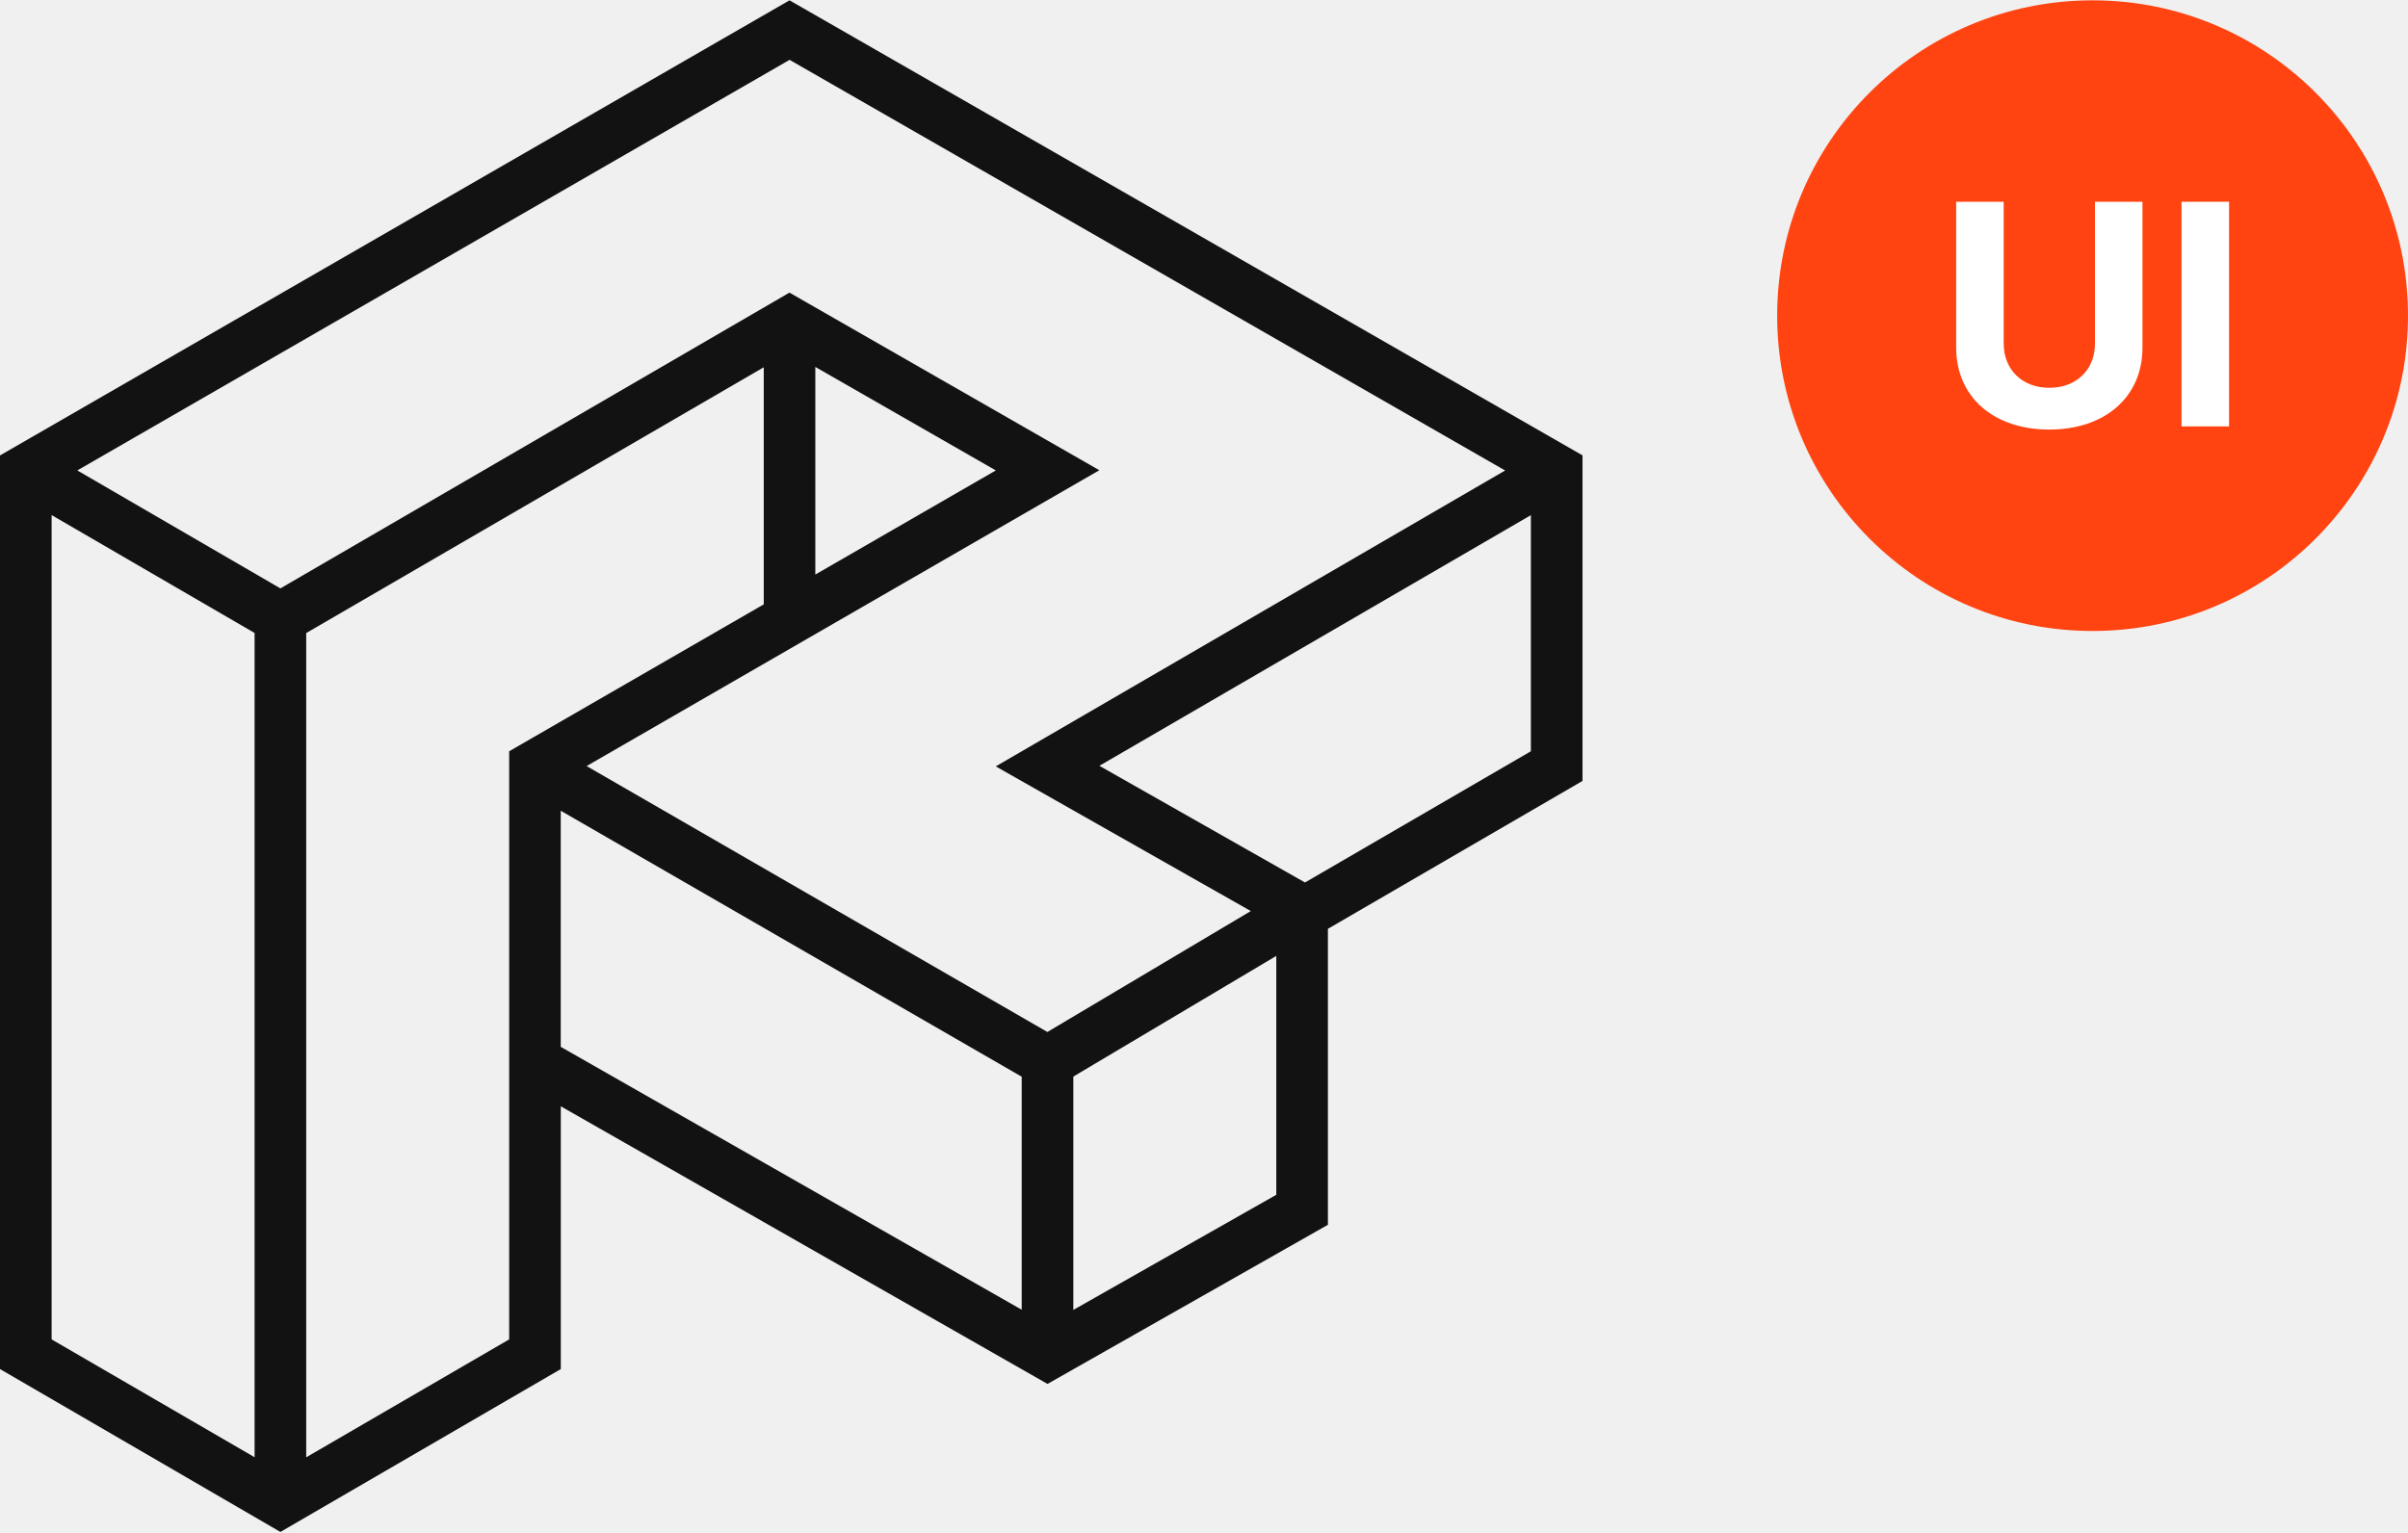
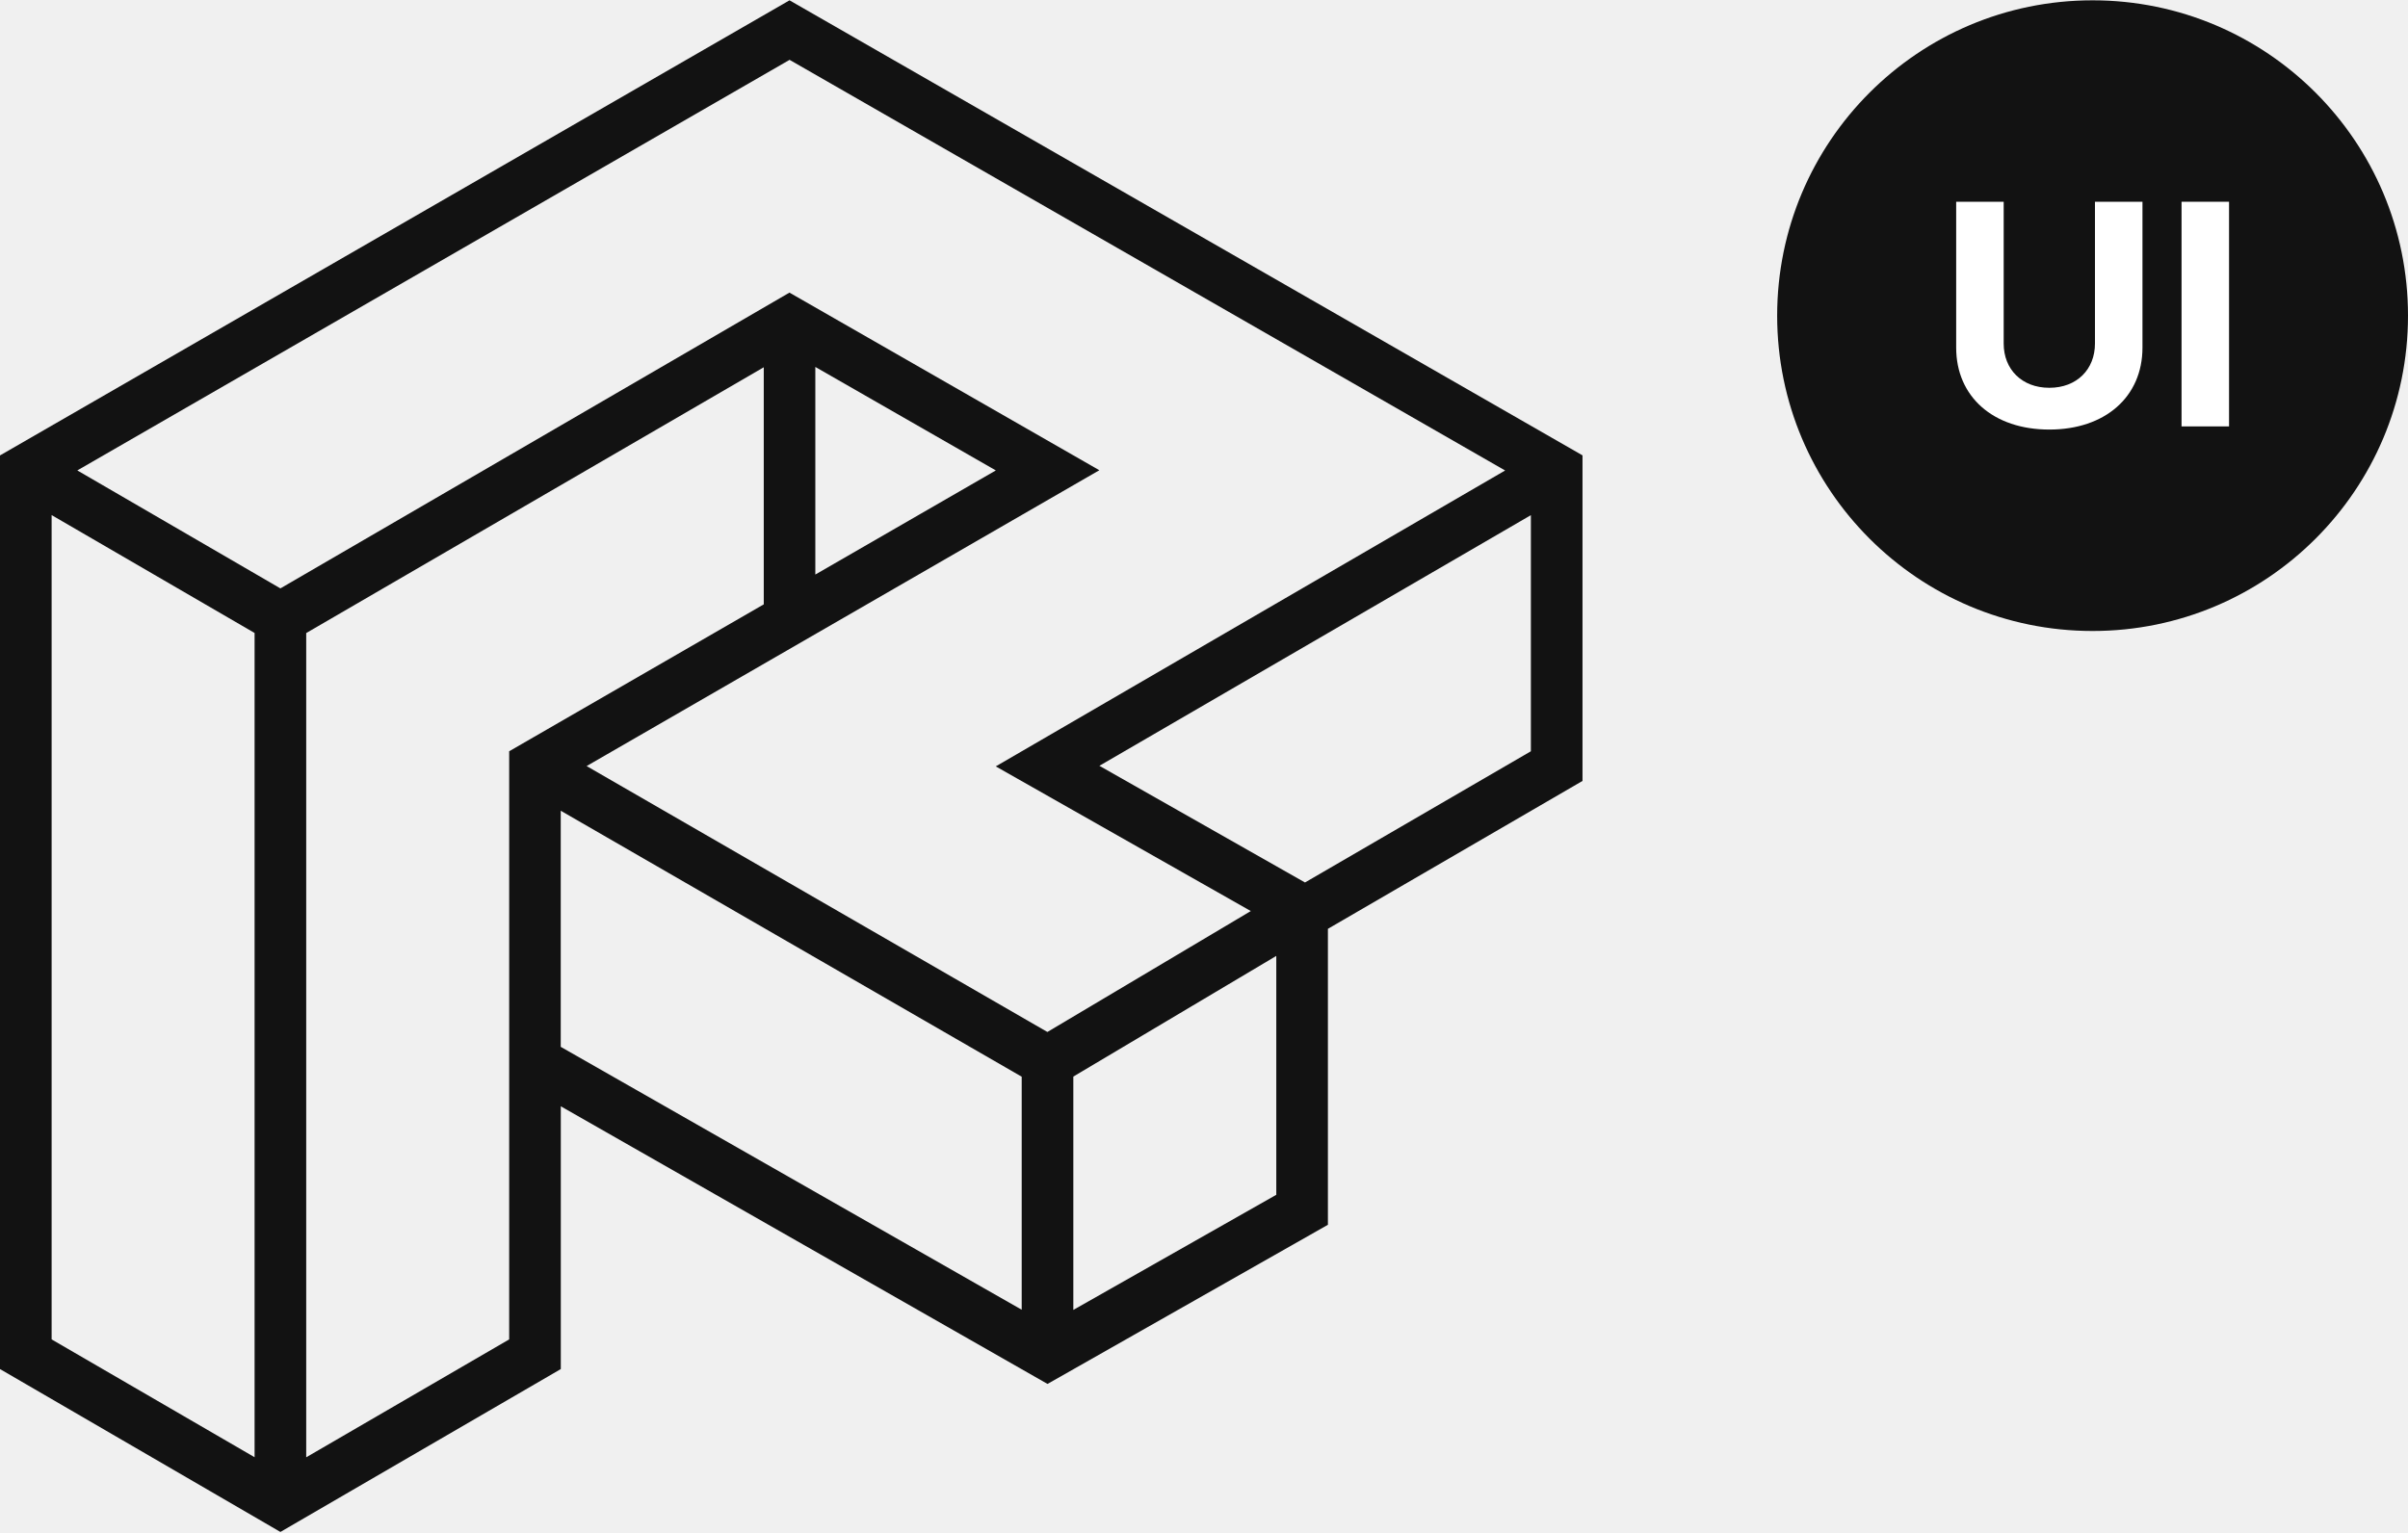
<svg xmlns="http://www.w3.org/2000/svg" version="1.1" x="0px" y="0px" width="9.821em" height="6.251em" viewBox="0 0 374.08 238" style="enable-background:new 0 0 374.08 238;" xml:space="preserve">
  <style type="text/css">
		.st0{fill:#121212;}
- 		.st1{fill:#FF4412;}
+ 		.st1{fill:#121212;}
		.st2{fill:#FFFFFF;}
	</style>
  <path class="st0" d="M122.65,0L0,70.72v141.97L43.56,238l43.56-25.31v-40.83L162.73,215l43.56-24.73v-45.99l39.55-22.98V70.71   L122.65,0z M122.66,9.25l111.16,63.81l-79.13,45.98l39.62,22.48l-31.6,18.79l-71.58-41.32l79.65-45.97l-48.14-27.6L43.56,91.38   L12.01,73.05L122.66,9.25z M126.66,56.97l28.04,16.08l-28.04,16.18L126.66,56.97L126.66,56.97z M8.02,208.08V79.99l31.53,18.32   v128.08L8.02,208.08z M79.1,208.08L47.57,226.4V98.32l71.08-41.3v36.84L79.1,116.69V208.08z M87.11,125.93l71.61,41.33v36.21   l-71.61-40.85V125.93z M166.74,203.5v-36.26l31.53-18.75v37.12L166.74,203.5z M202.73,137.08l-31.94-18.13L237.82,80v36.69   L202.73,137.08z" />
  <circle class="st1" cx="325.08" cy="49" r="49" />
  <path class="st2" d="M332.83,31.3v22.67c0,7.64-5.79,12.73-14.47,12.73c-8.71,0-14.47-5.1-14.47-12.73V31.3h7.38v22.04   c0,3.99,2.81,6.87,7.09,6.87c4.29,0,7.09-2.88,7.09-6.87V31.3H332.83z" />
  <path class="st2" d="M346.28,66.21h-7.38V31.3h7.38V66.21z" />
</svg>
